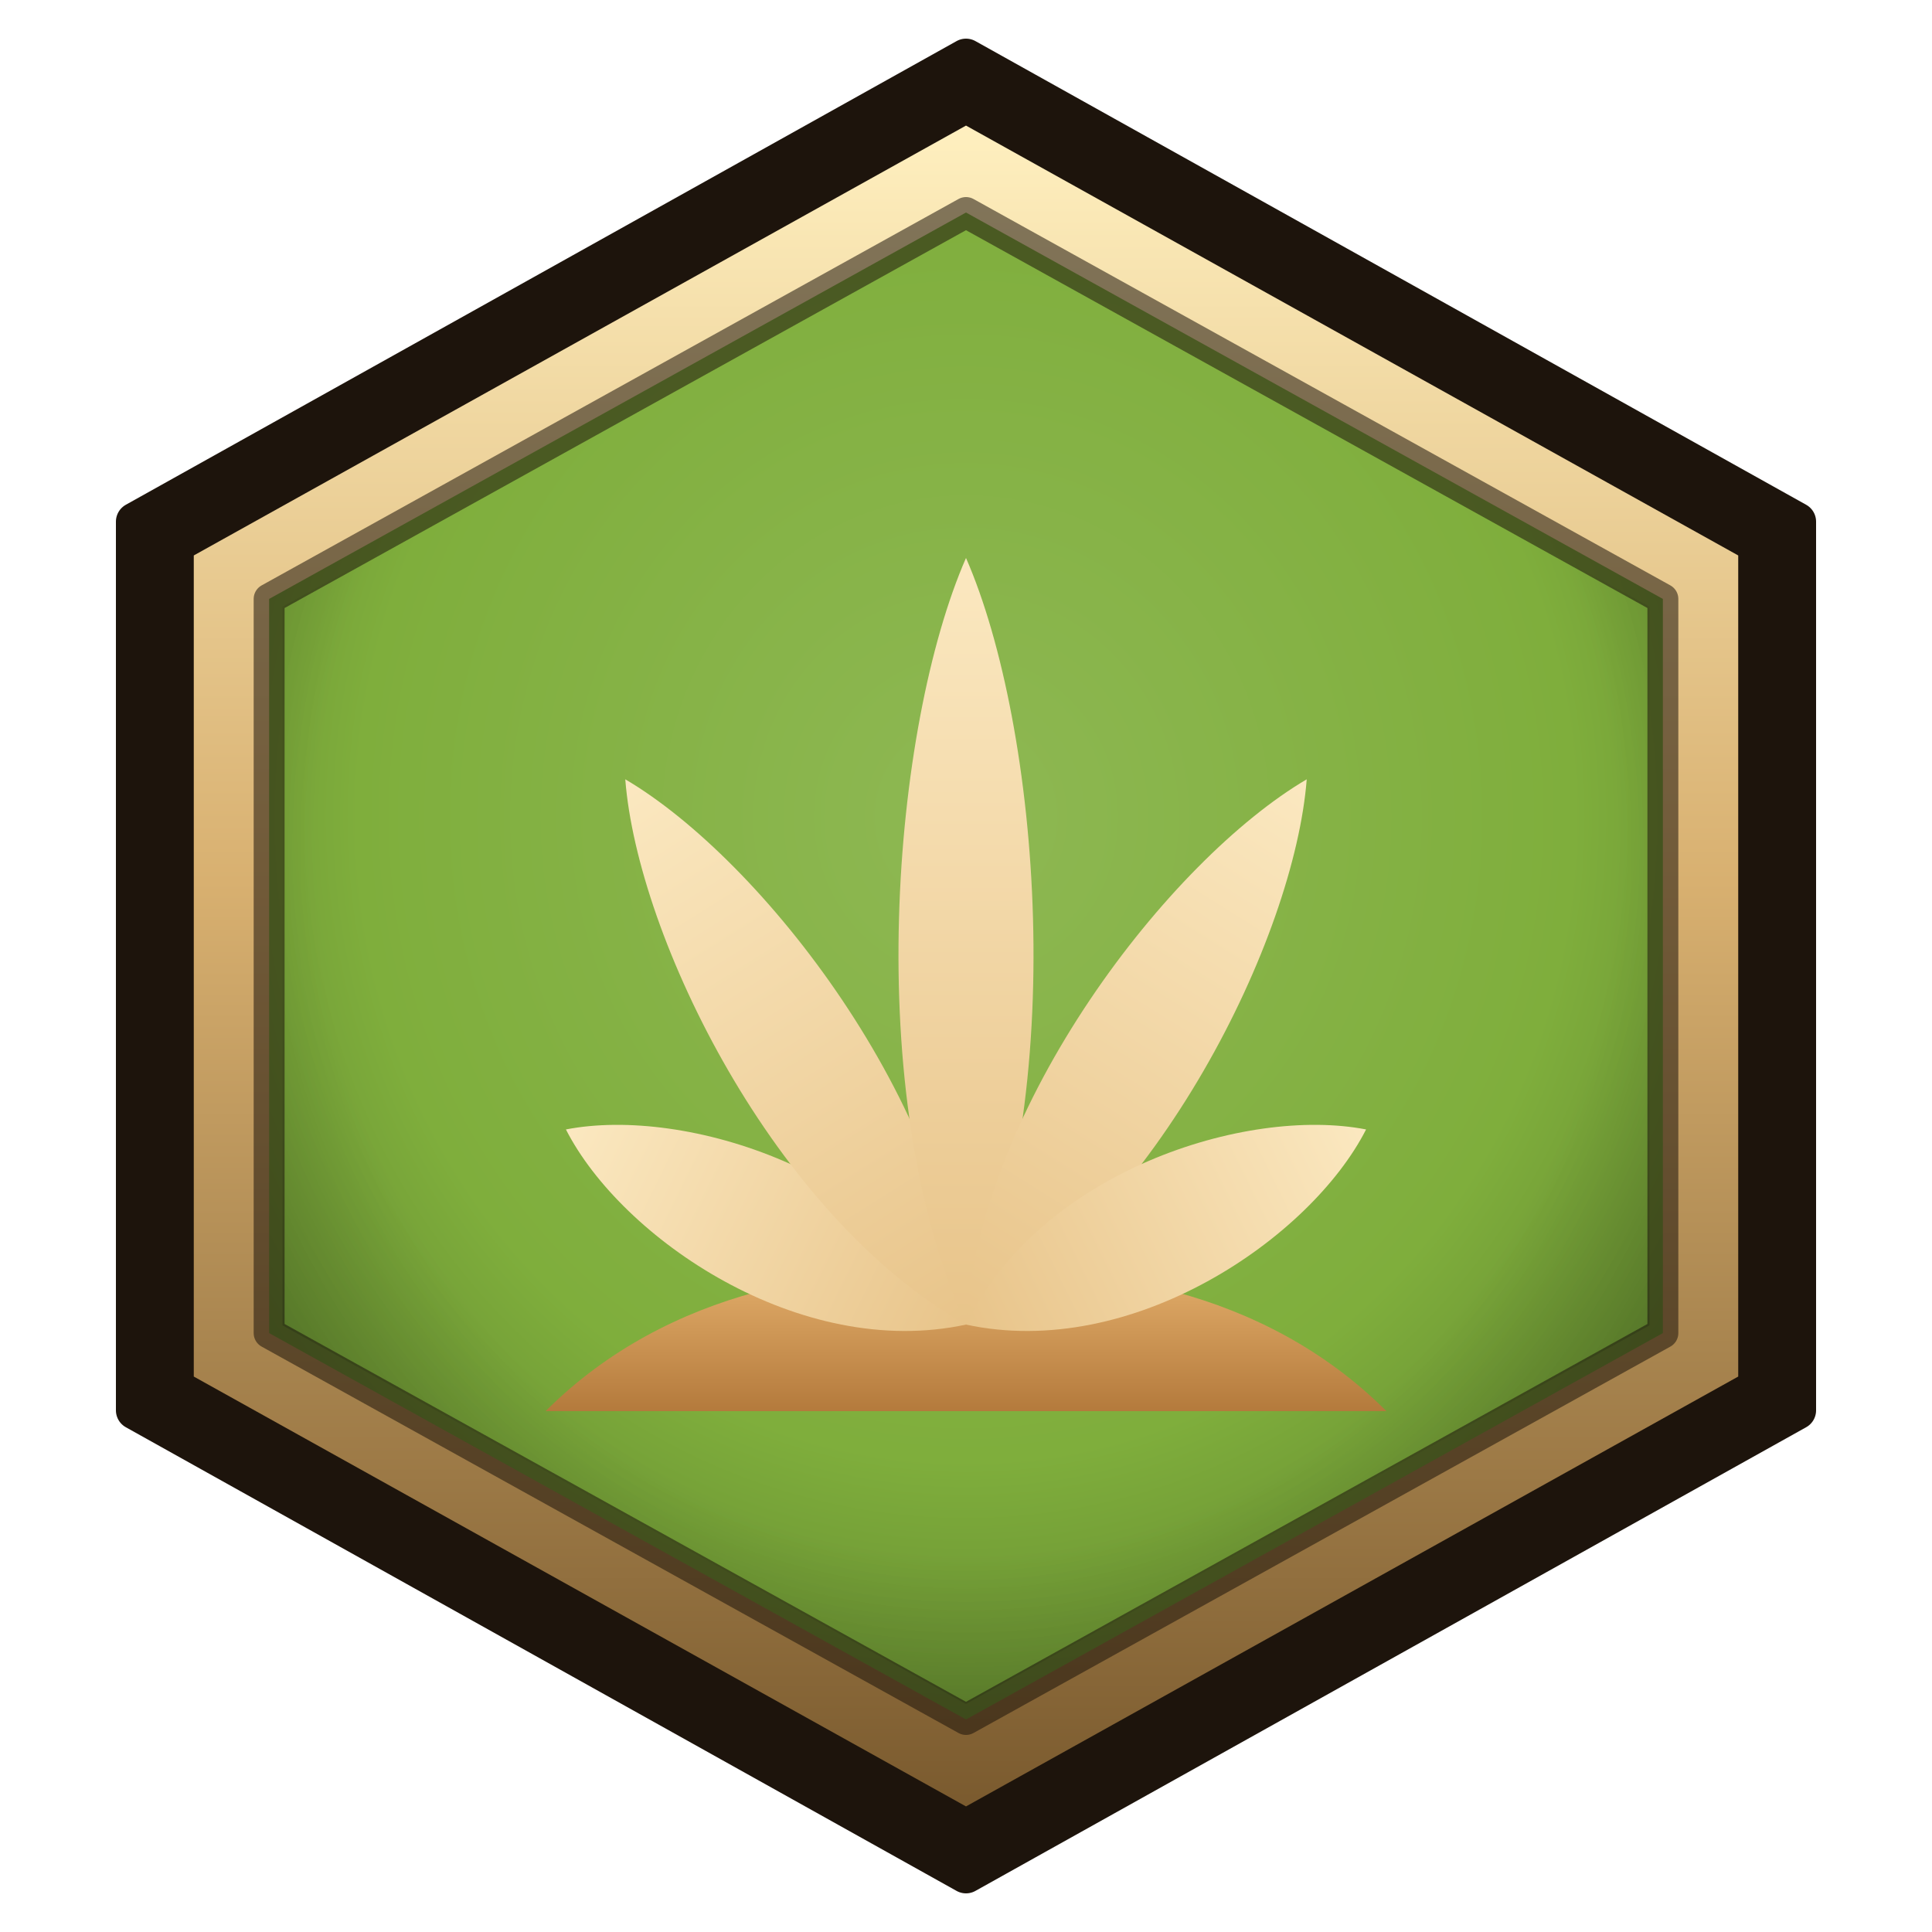
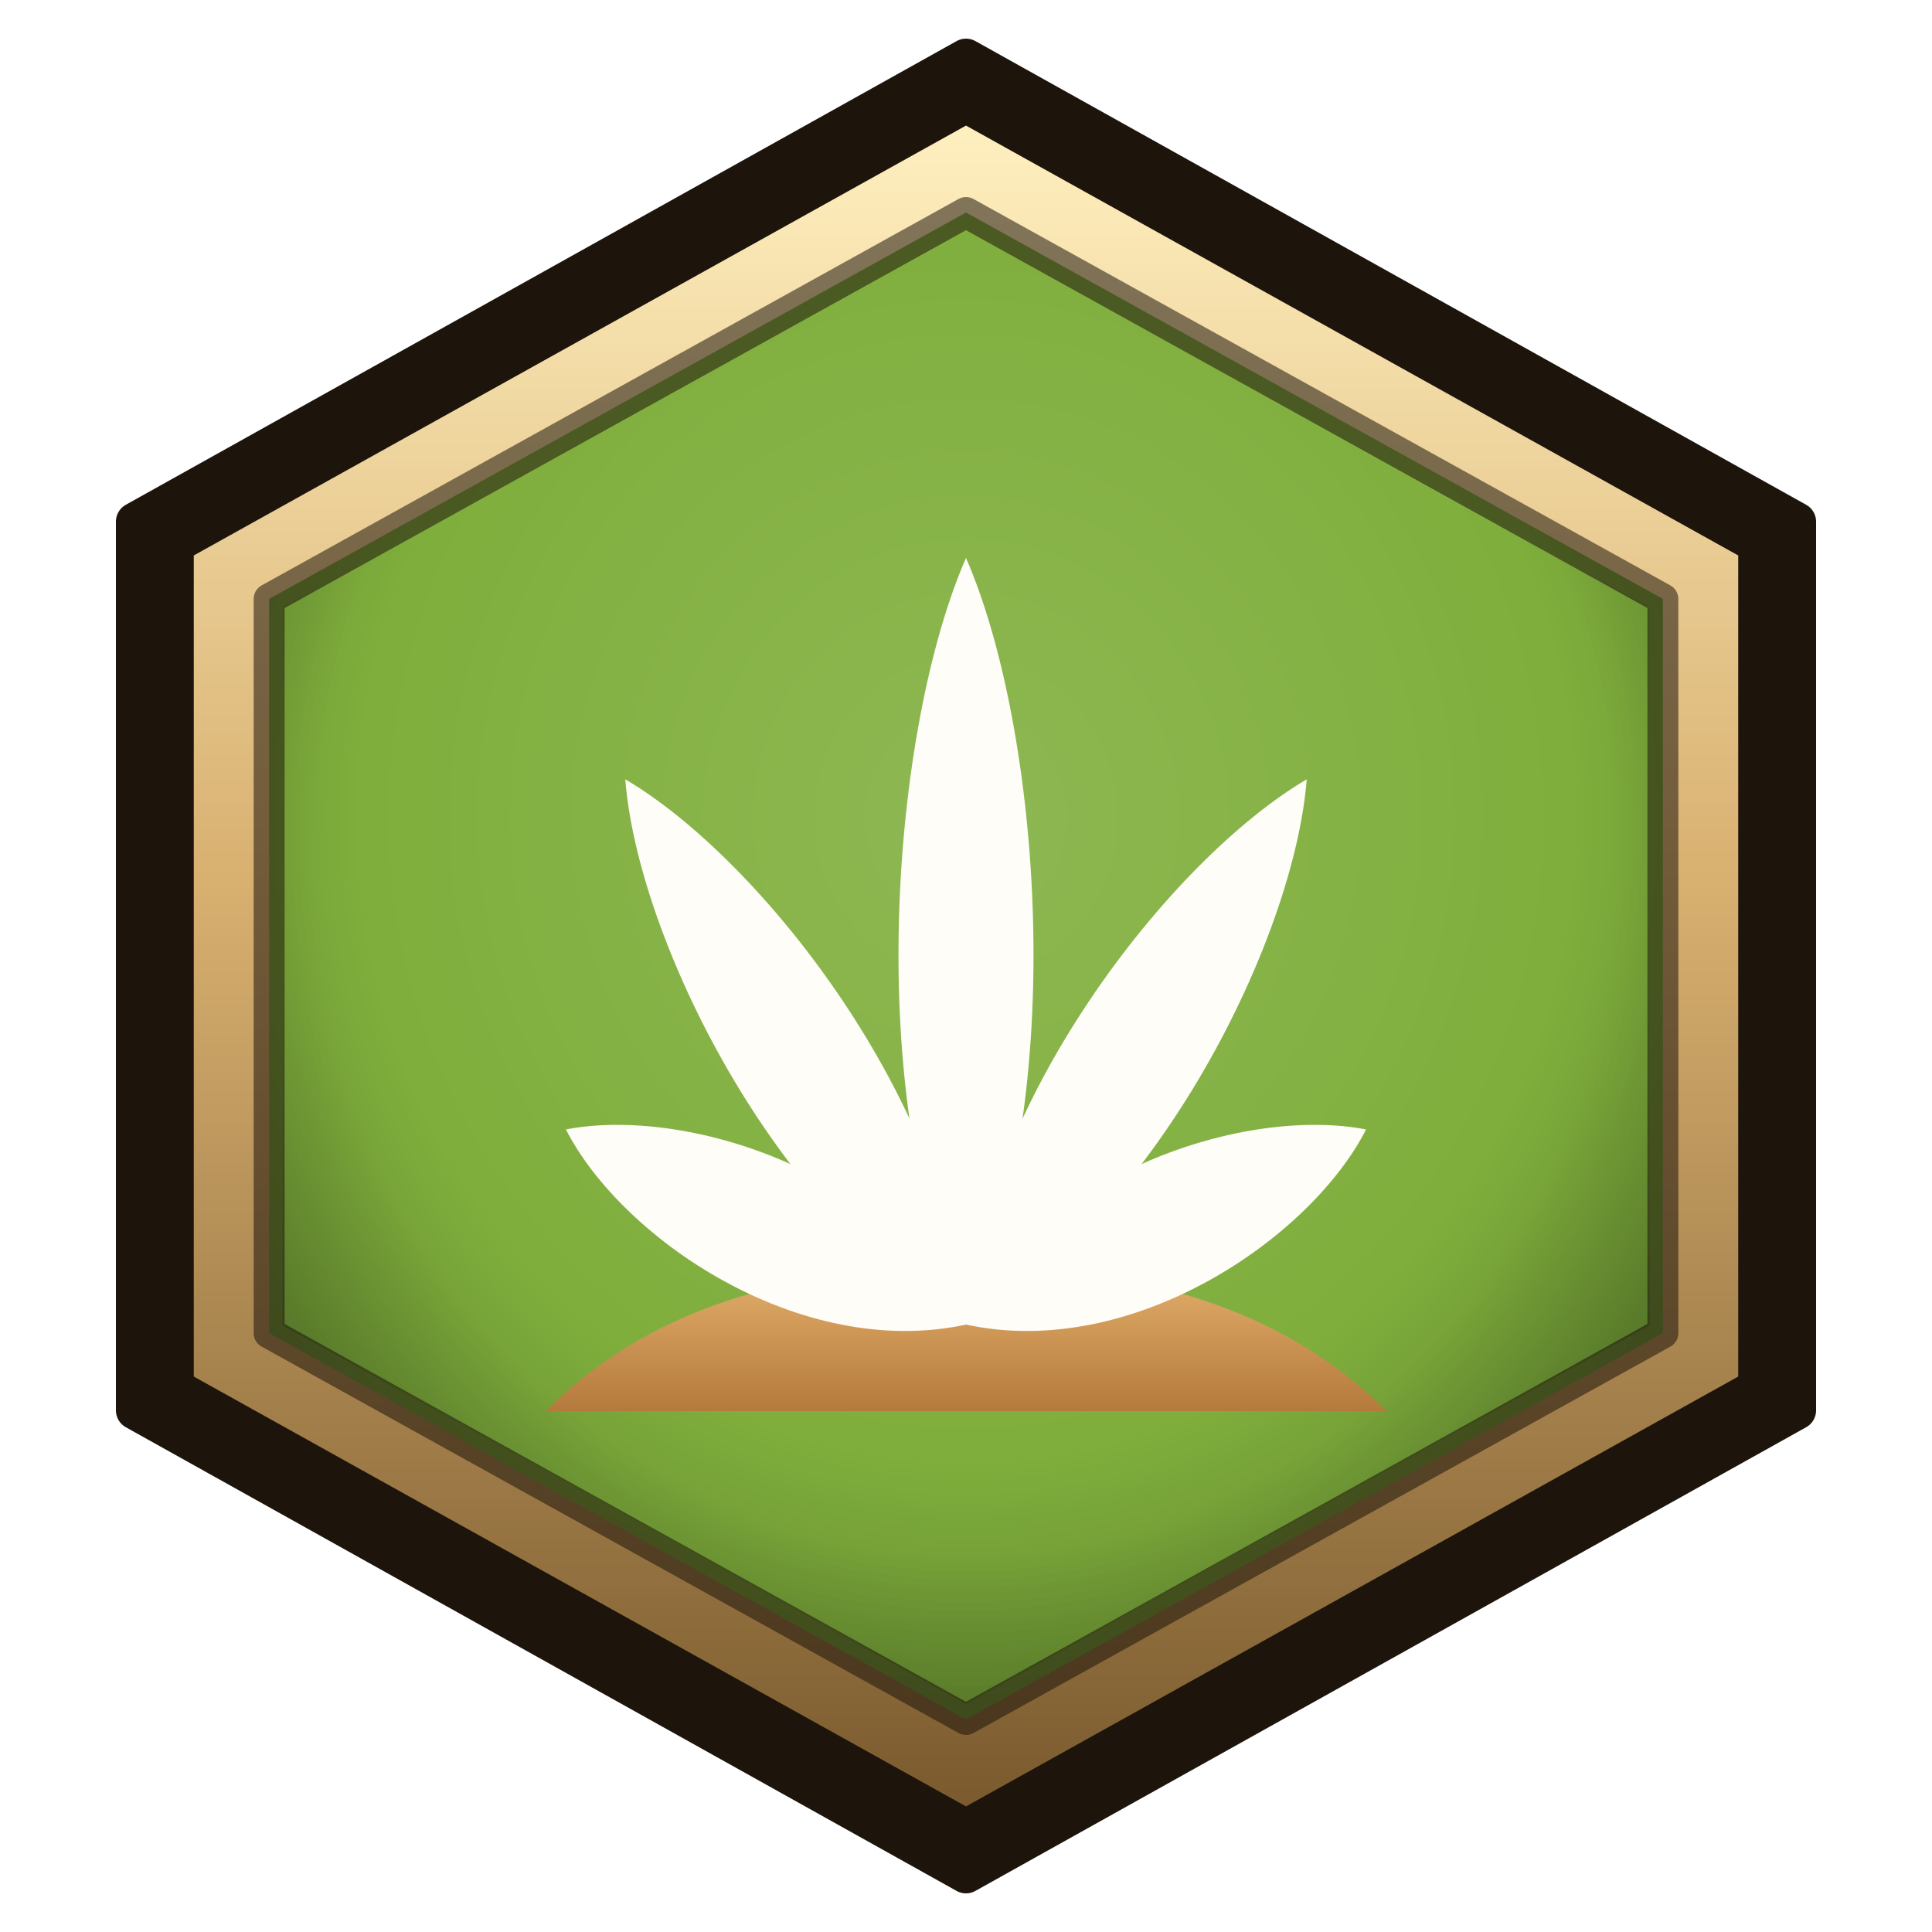
<svg xmlns="http://www.w3.org/2000/svg" viewBox="0 0 100 100" width="100" height="100">
  <defs>
    <linearGradient id="p0" x1="0" y1="0" x2="0" y2="1">
-       <stop offset="0.00" stop-color="#fbe8c0" />
-       <stop offset="1.00" stop-color="#e8c48a" />
-     </linearGradient>
-     <linearGradient id="p1" x1="0" y1="0" x2="0" y2="1">
      <stop offset="0.00" stop-color="#e2ad6a" />
      <stop offset="1.00" stop-color="#b47a3c" />
    </linearGradient>
  </defs>
  <g transform="translate(0.0,0.0) scale(1)">
    <defs>
      <radialGradient id="tile-planting-face" cx=".5" cy=".4" r=".72">
        <stop offset="0" stop-color="#8eb853" />
        <stop offset=".6" stop-color="#7fae3c" />
        <stop offset="1" stop-color="#567629" />
      </radialGradient>
      <linearGradient id="tile-planting-rim" x1="0" y1="0" x2="0" y2="1">
        <stop offset="0" stop-color="#fff0c0" />
        <stop offset=".45" stop-color="#d8b070" />
        <stop offset="1" stop-color="#7a5a2e" />
      </linearGradient>
      <radialGradient id="tile-planting-inner" cx=".5" cy=".42" r=".7">
        <stop offset=".68" stop-color="#000" stop-opacity="0" />
        <stop offset="1" stop-color="#000" stop-opacity=".3" />
      </radialGradient>
    </defs>
    <path d="M50 3L93 27V73L50 97L7 73V27Z" fill="#1d140c" stroke="#1d140c" stroke-width="2" stroke-linejoin="round" />
    <path d="M50 6.5L89.97 28.75V71.25L50 93.5L10.03 71.25V28.75Z" fill="url(#tile-planting-rim)" stroke-linejoin="round" />
    <path d="M50 11L86.07 31.00V69.00L50 89L13.93 69.00V31.00Z" fill="url(#tile-planting-face)" stroke="#1d140c" stroke-opacity=".55" stroke-width="1.6" stroke-linejoin="round" />
    <path d="M50 11.8L85.38 31.40V68.60L50 88.2L14.62 68.60V31.40Z" fill="url(#tile-planting-inner)" />
    <g transform="translate(18 18) scale(.64)">
-       <path d="M16 86C26 76 40 74 50 75C60 74 74 76 84 86Z" fill="url(#p1)" />
-       <path transform="translate(50 79) rotate(-64)" d="M0 0C8.5 -10.8 5.95 -28.1 0 -36C-5.95 -28.1 -8.5 -10.8 0 0Z" fill="url(#p0)" />
-       <path transform="translate(50 79) rotate(-32)" d="M0 0C8.5 -15.6 5.95 -40.6 0 -52C-5.95 -40.6 -8.5 -15.6 0 0Z" fill="url(#p0)" />
-       <path transform="translate(50 79) rotate(0)" d="M0 0C8.5 -18.6 5.95 -48.4 0 -62C-5.95 -48.4 -8.5 -18.6 0 0Z" fill="url(#p0)" />
-       <path transform="translate(50 79) rotate(32)" d="M0 0C8.5 -15.6 5.95 -40.6 0 -52C-5.95 -40.6 -8.5 -15.6 0 0Z" fill="url(#p0)" />
-       <path transform="translate(50 79) rotate(64)" d="M0 0C8.5 -10.8 5.95 -28.1 0 -36C-5.95 -28.1 -8.5 -10.8 0 0Z" fill="url(#p0)" />
+       <path d="M16 86C26 76 40 74 50 75C60 74 74 76 84 86Z" fill="url(#p0)" />
+       <path transform="translate(50 79) rotate(-64)" d="M0 0C8.5 -10.8 5.95 -28.1 0 -36C-5.95 -28.1 -8.5 -10.8 0 0Z" fill="#fffdf8" />
+       <path transform="translate(50 79) rotate(-32)" d="M0 0C8.5 -15.6 5.95 -40.6 0 -52C-5.95 -40.6 -8.5 -15.6 0 0Z" fill="#fffdf8" />
+       <path transform="translate(50 79) rotate(0)" d="M0 0C8.5 -18.6 5.95 -48.4 0 -62C-5.95 -48.4 -8.5 -18.6 0 0Z" fill="#fffdf8" />
+       <path transform="translate(50 79) rotate(32)" d="M0 0C8.5 -15.6 5.95 -40.6 0 -52C-5.95 -40.6 -8.5 -15.6 0 0Z" fill="#fffdf8" />
+       <path transform="translate(50 79) rotate(64)" d="M0 0C8.5 -10.8 5.95 -28.1 0 -36C-5.95 -28.1 -8.5 -10.8 0 0Z" fill="#fffdf8" />
    </g>
  </g>
</svg>
